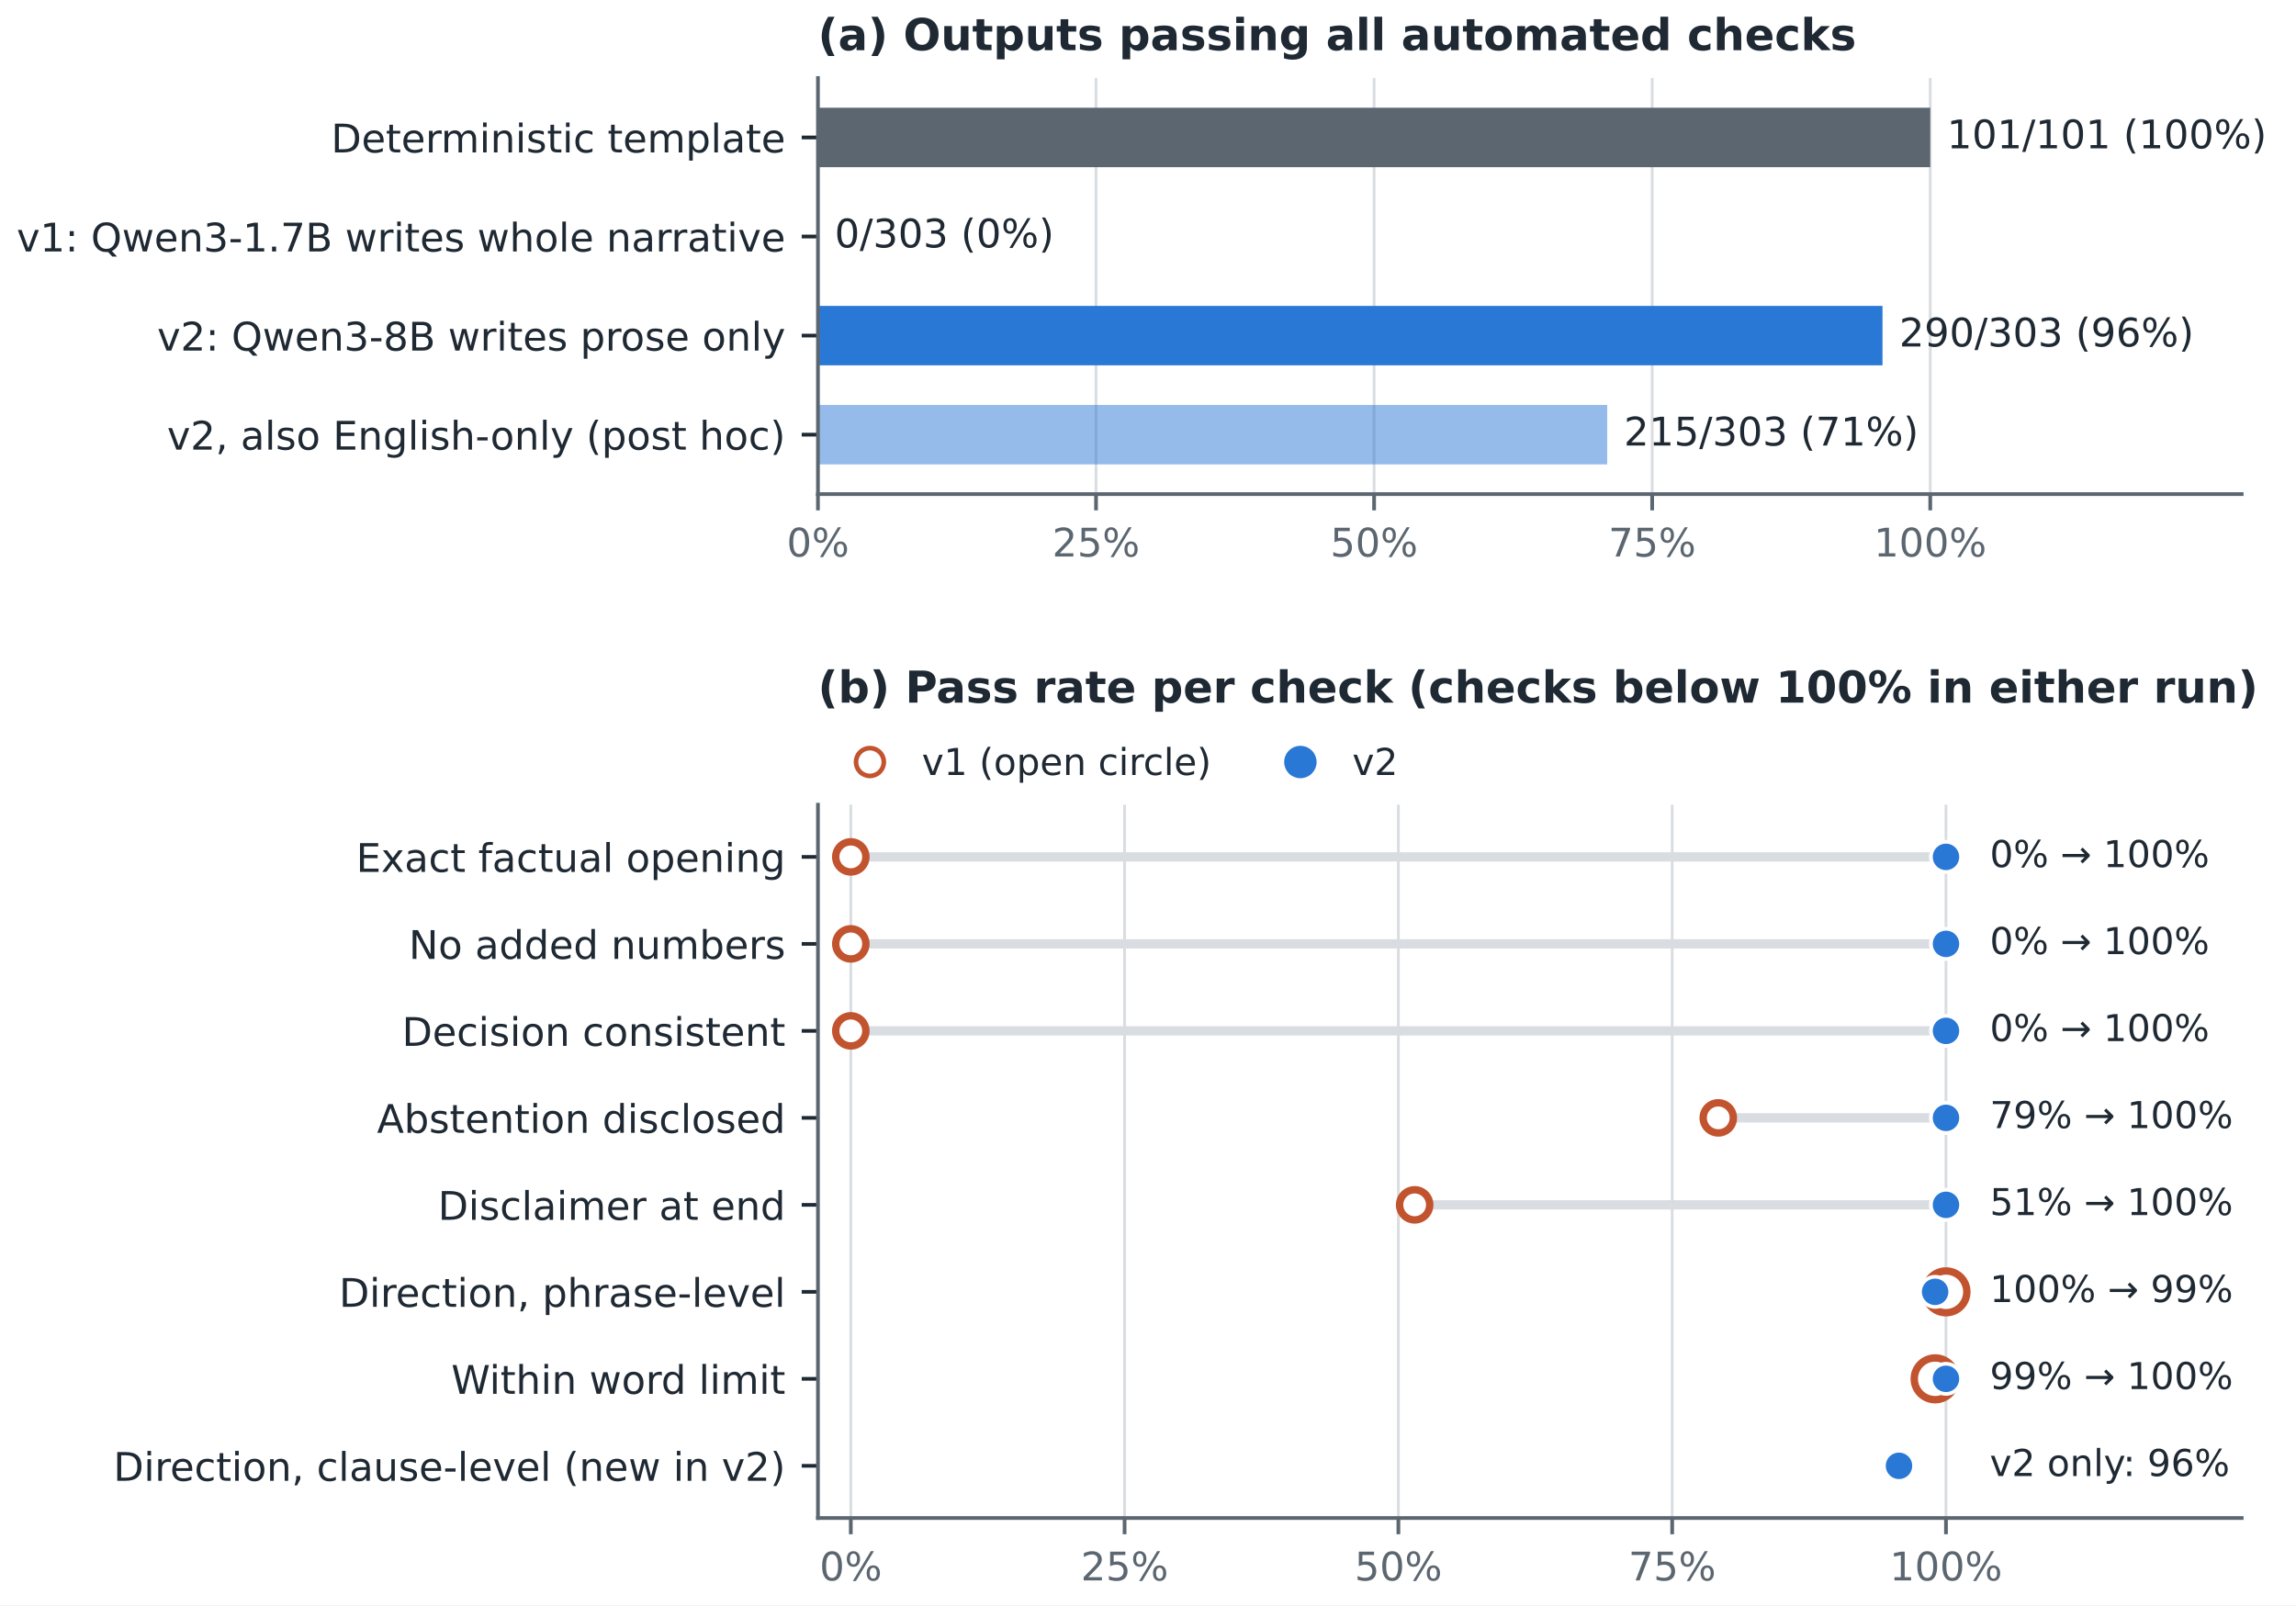
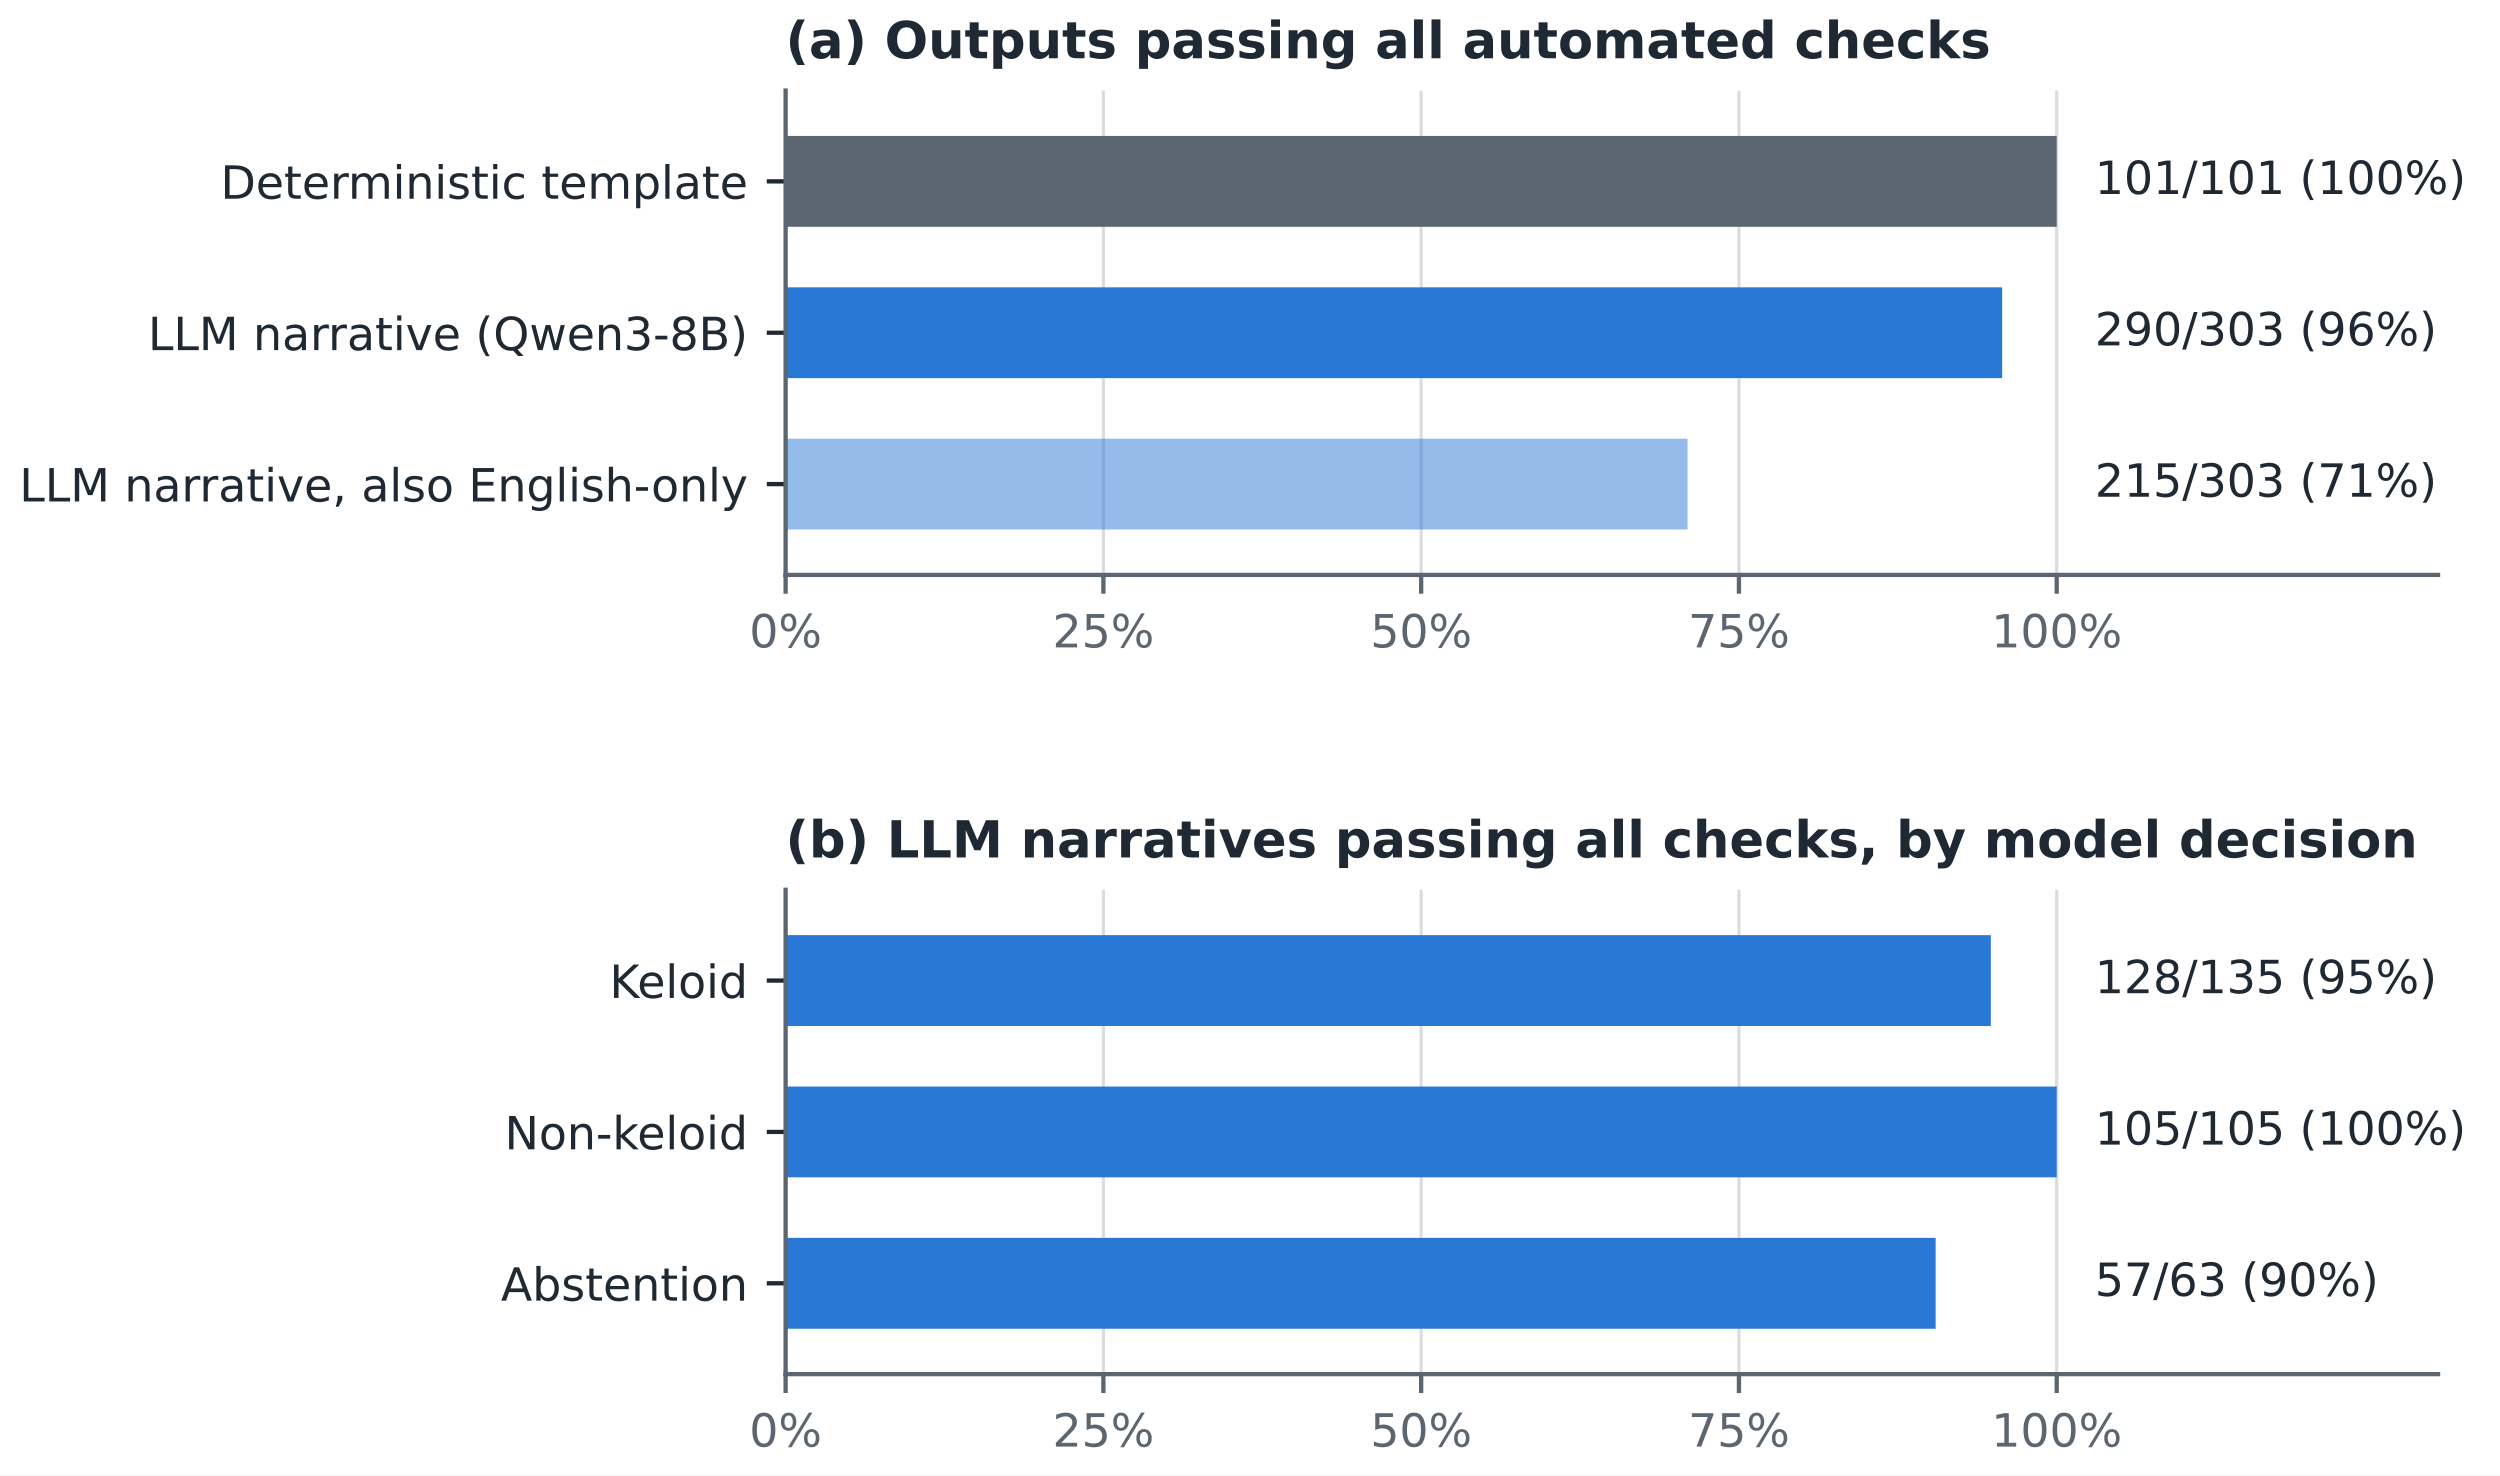
- <svg xmlns="http://www.w3.org/2000/svg" xmlns:xlink="http://www.w3.org/1999/xlink" width="494.93pt" height="346.109pt" viewBox="0 0 494.93 346.109" version="1.1">
+ <svg xmlns="http://www.w3.org/2000/svg" xmlns:xlink="http://www.w3.org/1999/xlink" width="464.316pt" height="274.037pt" viewBox="0 0 464.316 274.037" version="1.1">
  <defs>
    <style type="text/css">*{stroke-linejoin: round; stroke-linecap: butt}</style>
  </defs>
  <g id="figure_1">
    <g id="patch_1">
-       <path d="M 0 346.109  L 494.93 346.109  L 494.93 0  L 0 0  z " style="fill: #ffffff" />
+       <path d="M 0 274.037  L 464.316 274.037  L 464.316 0  L 0 0  z " style="fill: #ffffff" />
    </g>
    <g id="axes_1">
      <g id="patch_2">
-         <path d="M 176.319 106.529  L 483.219 106.529  L 483.219 16.819  L 176.319 16.819  z " style="fill: #ffffff" />
+         <path d="M 145.908 106.778  L 452.808 106.778  L 452.808 16.819  L 145.908 16.819  z " style="fill: #ffffff" />
      </g>
      <g id="matplotlib.axis_1">
        <g id="xtick_1">
          <g id="line2d_1">
-             <path d="M 176.319 106.529  L 176.319 16.819  " clip-path="url(#pd72254729d)" style="fill: none; stroke: #d9dde1; stroke-width: 0.6; stroke-linecap: square" />
+             <path d="M 145.908 106.778  L 145.908 16.819  " clip-path="url(#p1b98bfda30)" style="fill: none; stroke: #d9dde1; stroke-width: 0.6; stroke-linecap: square" />
          </g>
          <g id="line2d_2">
            <defs>
-               <path id="m7e435814d8" d="M 0 0  L 0 3.5  " style="stroke: #5b6670; stroke-width: 0.8" />
+               <path id="m7e21f0d444" d="M 0 0  L 0 3.5  " style="stroke: #5b6670; stroke-width: 0.8" />
            </defs>
            <g>
-               <use xlink:href="#m7e435814d8" x="176.319" y="106.529" style="fill: #5b6670; stroke: #5b6670; stroke-width: 0.8" />
+               <use xlink:href="#m7e21f0d444" x="145.908" y="106.778" style="fill: #5b6670; stroke: #5b6670; stroke-width: 0.8" />
            </g>
          </g>
          <g id="text_1">
-             <text style="font-size: 8.5px; font-family: 'DejaVu Sans'; text-anchor: middle; fill: #5b6670" x="176.319" y="119.988" transform="rotate(-0 176.3195 119.9881)">0%</text>
+             <text style="font-size: 8.5px; font-family: 'DejaVu Sans'; text-anchor: middle; fill: #5b6670" x="145.908" y="120.236" transform="rotate(-0 145.908 120.2364)">0%</text>
          </g>
        </g>
        <g id="xtick_2">
          <g id="line2d_3">
-             <path d="M 236.261 106.529  L 236.261 16.819  " clip-path="url(#pd72254729d)" style="fill: none; stroke: #d9dde1; stroke-width: 0.6; stroke-linecap: square" />
+             <path d="M 204.927 106.778  L 204.927 16.819  " clip-path="url(#p1b98bfda30)" style="fill: none; stroke: #d9dde1; stroke-width: 0.6; stroke-linecap: square" />
          </g>
          <g id="line2d_4">
            <g>
-               <use xlink:href="#m7e435814d8" x="236.261" y="106.529" style="fill: #5b6670; stroke: #5b6670; stroke-width: 0.8" />
+               <use xlink:href="#m7e21f0d444" x="204.927" y="106.778" style="fill: #5b6670; stroke: #5b6670; stroke-width: 0.8" />
            </g>
          </g>
          <g id="text_2">
-             <text style="font-size: 8.5px; font-family: 'DejaVu Sans'; text-anchor: middle; fill: #5b6670" x="236.261" y="119.988" transform="rotate(-0 236.2609 119.9881)">25%</text>
+             <text style="font-size: 8.5px; font-family: 'DejaVu Sans'; text-anchor: middle; fill: #5b6670" x="204.927" y="120.236" transform="rotate(-0 204.9273 120.2364)">25%</text>
          </g>
        </g>
        <g id="xtick_3">
          <g id="line2d_5">
-             <path d="M 296.202 106.529  L 296.202 16.819  " clip-path="url(#pd72254729d)" style="fill: none; stroke: #d9dde1; stroke-width: 0.6; stroke-linecap: square" />
+             <path d="M 263.947 106.778  L 263.947 16.819  " clip-path="url(#p1b98bfda30)" style="fill: none; stroke: #d9dde1; stroke-width: 0.6; stroke-linecap: square" />
          </g>
          <g id="line2d_6">
            <g>
-               <use xlink:href="#m7e435814d8" x="296.202" y="106.529" style="fill: #5b6670; stroke: #5b6670; stroke-width: 0.8" />
+               <use xlink:href="#m7e21f0d444" x="263.947" y="106.778" style="fill: #5b6670; stroke: #5b6670; stroke-width: 0.8" />
            </g>
          </g>
          <g id="text_3">
-             <text style="font-size: 8.5px; font-family: 'DejaVu Sans'; text-anchor: middle; fill: #5b6670" x="296.202" y="119.988" transform="rotate(-0 296.2023 119.9881)">50%</text>
+             <text style="font-size: 8.5px; font-family: 'DejaVu Sans'; text-anchor: middle; fill: #5b6670" x="263.947" y="120.236" transform="rotate(-0 263.9465 120.2364)">50%</text>
          </g>
        </g>
        <g id="xtick_4">
          <g id="line2d_7">
-             <path d="M 356.144 106.529  L 356.144 16.819  " clip-path="url(#pd72254729d)" style="fill: none; stroke: #d9dde1; stroke-width: 0.6; stroke-linecap: square" />
+             <path d="M 322.966 106.778  L 322.966 16.819  " clip-path="url(#p1b98bfda30)" style="fill: none; stroke: #d9dde1; stroke-width: 0.6; stroke-linecap: square" />
          </g>
          <g id="line2d_8">
            <g>
-               <use xlink:href="#m7e435814d8" x="356.144" y="106.529" style="fill: #5b6670; stroke: #5b6670; stroke-width: 0.8" />
+               <use xlink:href="#m7e21f0d444" x="322.966" y="106.778" style="fill: #5b6670; stroke: #5b6670; stroke-width: 0.8" />
            </g>
          </g>
          <g id="text_4">
-             <text style="font-size: 8.5px; font-family: 'DejaVu Sans'; text-anchor: middle; fill: #5b6670" x="356.144" y="119.988" transform="rotate(-0 356.1437 119.9881)">75%</text>
+             <text style="font-size: 8.5px; font-family: 'DejaVu Sans'; text-anchor: middle; fill: #5b6670" x="322.966" y="120.236" transform="rotate(-0 322.9657 120.2364)">75%</text>
          </g>
        </g>
        <g id="xtick_5">
          <g id="line2d_9">
-             <path d="M 416.085 106.529  L 416.085 16.819  " clip-path="url(#pd72254729d)" style="fill: none; stroke: #d9dde1; stroke-width: 0.6; stroke-linecap: square" />
+             <path d="M 381.985 106.778  L 381.985 16.819  " clip-path="url(#p1b98bfda30)" style="fill: none; stroke: #d9dde1; stroke-width: 0.6; stroke-linecap: square" />
          </g>
          <g id="line2d_10">
            <g>
-               <use xlink:href="#m7e435814d8" x="416.085" y="106.529" style="fill: #5b6670; stroke: #5b6670; stroke-width: 0.8" />
+               <use xlink:href="#m7e21f0d444" x="381.985" y="106.778" style="fill: #5b6670; stroke: #5b6670; stroke-width: 0.8" />
            </g>
          </g>
          <g id="text_5">
-             <text style="font-size: 8.5px; font-family: 'DejaVu Sans'; text-anchor: middle; fill: #5b6670" x="416.085" y="119.988" transform="rotate(-0 416.0851 119.9881)">100%</text>
+             <text style="font-size: 8.5px; font-family: 'DejaVu Sans'; text-anchor: middle; fill: #5b6670" x="381.985" y="120.236" transform="rotate(-0 381.985 120.2364)">100%</text>
          </g>
        </g>
      </g>
      <g id="matplotlib.axis_2">
        <g id="ytick_1">
          <g id="line2d_11">
            <defs>
-               <path id="m9cacfbb158" d="M 0 0  L -3.5 0  " style="stroke: #1f2933; stroke-width: 0.8" />
+               <path id="ma1f83b0763" d="M 0 0  L -3.5 0  " style="stroke: #1f2933; stroke-width: 0.8" />
            </defs>
            <g>
-               <use xlink:href="#m9cacfbb158" x="176.319" y="29.634" style="fill: #1f2933; stroke: #1f2933; stroke-width: 0.8" />
+               <use xlink:href="#ma1f83b0763" x="145.908" y="33.686" style="fill: #1f2933; stroke: #1f2933; stroke-width: 0.8" />
            </g>
          </g>
          <g id="text_6">
-             <text style="font-size: 8.5px; font-family: 'DejaVu Sans'; text-anchor: end; fill: #1f2933" x="169.319" y="32.864" transform="rotate(-0 169.3195 32.8637)">Deterministic template</text>
+             <text style="font-size: 8.5px; font-family: 'DejaVu Sans'; text-anchor: end; fill: #1f2933" x="138.908" y="36.915" transform="rotate(-0 138.908 36.91521)">Deterministic template</text>
          </g>
        </g>
        <g id="ytick_2">
          <g id="line2d_12">
            <g>
-               <use xlink:href="#m9cacfbb158" x="176.319" y="50.994" style="fill: #1f2933; stroke: #1f2933; stroke-width: 0.8" />
+               <use xlink:href="#ma1f83b0763" x="145.908" y="61.798" style="fill: #1f2933; stroke: #1f2933; stroke-width: 0.8" />
            </g>
          </g>
          <g id="text_7">
-             <text style="font-size: 8.5px; font-family: 'DejaVu Sans'; text-anchor: end; fill: #1f2933" x="169.319" y="54.223" transform="rotate(-0 169.3195 54.22346)">v1: Qwen3-1.7B writes whole narrative</text>
+             <text style="font-size: 8.5px; font-family: 'DejaVu Sans'; text-anchor: end; fill: #1f2933" x="138.908" y="65.027" transform="rotate(-0 138.908 65.02747)">LLM narrative (Qwen3-8B)</text>
          </g>
        </g>
        <g id="ytick_3">
          <g id="line2d_13">
            <g>
-               <use xlink:href="#m9cacfbb158" x="176.319" y="72.354" style="fill: #1f2933; stroke: #1f2933; stroke-width: 0.8" />
+               <use xlink:href="#ma1f83b0763" x="145.908" y="89.91" style="fill: #1f2933; stroke: #1f2933; stroke-width: 0.8" />
            </g>
          </g>
          <g id="text_8">
-             <text style="font-size: 8.5px; font-family: 'DejaVu Sans'; text-anchor: end; fill: #1f2933" x="169.319" y="75.583" transform="rotate(-0 169.3195 75.58321)">v2: Qwen3-8B writes prose only</text>
-           </g>
-         </g>
-         <g id="ytick_4">
-           <g id="line2d_14">
-             <g>
-               <use xlink:href="#m9cacfbb158" x="176.319" y="93.714" style="fill: #1f2933; stroke: #1f2933; stroke-width: 0.8" />
-             </g>
-           </g>
-           <g id="text_9">
-             <text style="font-size: 8.5px; font-family: 'DejaVu Sans'; text-anchor: end; fill: #1f2933" x="169.319" y="96.943" transform="rotate(-0 169.3195 96.94296)">v2, also English-only (post hoc)</text>
+             <text style="font-size: 8.5px; font-family: 'DejaVu Sans'; text-anchor: end; fill: #1f2933" x="138.908" y="93.14" transform="rotate(-0 138.908 93.13974)">LLM narrative, also English-only</text>
          </g>
        </g>
      </g>
      <g id="patch_3">
-         <path d="M 176.319 36.042  L 416.085 36.042  L 416.085 23.226  L 176.319 23.226  z " clip-path="url(#pd72254729d)" style="fill: #5b6670" />
+         <path d="M 145.908 42.12  L 381.985 42.12  L 381.985 25.252  L 145.908 25.252  z " clip-path="url(#p1b98bfda30)" style="fill: #5b6670" />
      </g>
      <g id="patch_4">
-         <path d="M 176.319 57.402  L 176.319 57.402  L 176.319 44.586  L 176.319 44.586  z " clip-path="url(#pd72254729d)" style="fill: #c2532f" />
+         <path d="M 145.908 70.232  L 371.856 70.232  L 371.856 53.364  L 145.908 53.364  z " clip-path="url(#p1b98bfda30)" style="fill: #2a78d6" />
      </g>
      <g id="patch_5">
-         <path d="M 176.319 78.762  L 405.798 78.762  L 405.798 65.946  L 176.319 65.946  z " clip-path="url(#pd72254729d)" style="fill: #2a78d6" />
+         <path d="M 145.908 98.344  L 313.421 98.344  L 313.421 81.477  L 145.908 81.477  z " clip-path="url(#p1b98bfda30)" style="fill: #2a78d6; opacity: 0.5" />
      </g>
      <g id="patch_6">
-         <path d="M 176.319 100.122  L 346.45 100.122  L 346.45 87.306  L 176.319 87.306  z " clip-path="url(#pd72254729d)" style="fill: #2a78d6; opacity: 0.5" />
+         <path d="M 145.908 106.778  L 145.908 16.819  " style="fill: none; stroke: #5b6670; stroke-width: 0.8; stroke-linejoin: miter; stroke-linecap: square" />
      </g>
      <g id="patch_7">
-         <path d="M 176.319 106.529  L 176.319 16.819  " style="fill: none; stroke: #5b6670; stroke-width: 0.8; stroke-linejoin: miter; stroke-linecap: square" />
-       </g>
-       <g id="patch_8">
-         <path d="M 176.319 106.529  L 483.219 106.529  " style="fill: none; stroke: #5b6670; stroke-width: 0.8; stroke-linejoin: miter; stroke-linecap: square" />
+         <path d="M 145.908 106.778  L 452.808 106.778  " style="fill: none; stroke: #5b6670; stroke-width: 0.8; stroke-linejoin: miter; stroke-linecap: square" />
+       </g>
+       <g id="text_9">
+         <text style="font-size: 8.5px; font-family: 'DejaVu Sans'; text-anchor: start; fill: #1f2933" x="389.067" y="36.031" transform="rotate(-0 389.0673 36.03134)">101/101  (100%)</text>
      </g>
      <g id="text_10">
-         <text style="font-size: 8.5px; font-family: 'DejaVu Sans'; text-anchor: start; fill: #1f2933" x="419.682" y="31.98" transform="rotate(-0 419.6816 31.97984)">101/101  (100%)</text>
+         <text style="font-size: 8.5px; font-family: 'DejaVu Sans'; text-anchor: start; fill: #1f2933" x="389.067" y="64.144" transform="rotate(-0 389.0673 64.14361)">290/303  (96%)</text>
      </g>
      <g id="text_11">
-         <text style="font-size: 8.5px; font-family: 'DejaVu Sans'; text-anchor: start; fill: #1f2933" x="179.916" y="53.34" transform="rotate(-0 179.9159 53.33959)">0/303  (0%)</text>
+         <text style="font-size: 8.5px; font-family: 'DejaVu Sans'; text-anchor: start; fill: #1f2933" x="389.067" y="92.256" transform="rotate(-0 389.0673 92.25587)">215/303  (71%)</text>
      </g>
      <g id="text_12">
-         <text style="font-size: 8.5px; font-family: 'DejaVu Sans'; text-anchor: start; fill: #1f2933" x="409.395" y="74.699" transform="rotate(-0 409.3946 74.69934)">290/303  (96%)</text>
-       </g>
-       <g id="text_13">
-         <text style="font-size: 8.5px; font-family: 'DejaVu Sans'; text-anchor: start; fill: #1f2933" x="350.047" y="96.059" transform="rotate(-0 350.0467 96.05909)">215/303  (71%)</text>
-       </g>
-       <g id="text_14">
-         <text style="font-weight: 700; font-size: 9.5px; font-family: 'DejaVu Sans'; text-anchor: start; fill: #1f2933" x="176.319" y="10.819" transform="rotate(-0 176.3195 10.81852)">(a) Outputs passing all automated checks</text>
+         <text style="font-weight: 700; font-size: 9.5px; font-family: 'DejaVu Sans'; text-anchor: start; fill: #1f2933" x="145.908" y="10.819" transform="rotate(-0 145.908 10.81852)">(a) Outputs passing all automated checks</text>
      </g>
    </g>
    <g id="axes_2">
-       <g id="patch_9">
-         <path d="M 176.319 327.283  L 483.219 327.283  L 483.219 173.492  L 176.319 173.492  z " style="fill: #ffffff" />
+       <g id="patch_8">
+         <path d="M 145.908 255.211  L 452.808 255.211  L 452.808 165.251  L 145.908 165.251  z " style="fill: #ffffff" />
      </g>
      <g id="matplotlib.axis_3">
        <g id="xtick_6">
+           <g id="line2d_14">
+             <path d="M 145.908 255.211  L 145.908 165.251  " clip-path="url(#pf267c77c8e)" style="fill: none; stroke: #d9dde1; stroke-width: 0.6; stroke-linecap: square" />
+           </g>
          <g id="line2d_15">
-             <path d="M 183.402 327.283  L 183.402 173.492  " clip-path="url(#pe1ebc6af44)" style="fill: none; stroke: #d9dde1; stroke-width: 0.6; stroke-linecap: square" />
-           </g>
+             <g>
+               <use xlink:href="#m7e21f0d444" x="145.908" y="255.211" style="fill: #5b6670; stroke: #5b6670; stroke-width: 0.8" />
+             </g>
+           </g>
+           <g id="text_13">
+             <text style="font-size: 8.5px; font-family: 'DejaVu Sans'; text-anchor: middle; fill: #5b6670" x="145.908" y="268.669" transform="rotate(-0 145.908 268.6692)">0%</text>
+           </g>
+         </g>
+         <g id="xtick_7">
          <g id="line2d_16">
-             <g>
-               <use xlink:href="#m7e435814d8" x="183.402" y="327.283" style="fill: #5b6670; stroke: #5b6670; stroke-width: 0.8" />
+             <path d="M 204.927 255.211  L 204.927 165.251  " clip-path="url(#pf267c77c8e)" style="fill: none; stroke: #d9dde1; stroke-width: 0.6; stroke-linecap: square" />
+           </g>
+           <g id="line2d_17">
+             <g>
+               <use xlink:href="#m7e21f0d444" x="204.927" y="255.211" style="fill: #5b6670; stroke: #5b6670; stroke-width: 0.8" />
+             </g>
+           </g>
+           <g id="text_14">
+             <text style="font-size: 8.5px; font-family: 'DejaVu Sans'; text-anchor: middle; fill: #5b6670" x="204.927" y="268.669" transform="rotate(-0 204.9273 268.6692)">25%</text>
+           </g>
+         </g>
+         <g id="xtick_8">
+           <g id="line2d_18">
+             <path d="M 263.947 255.211  L 263.947 165.251  " clip-path="url(#pf267c77c8e)" style="fill: none; stroke: #d9dde1; stroke-width: 0.6; stroke-linecap: square" />
+           </g>
+           <g id="line2d_19">
+             <g>
+               <use xlink:href="#m7e21f0d444" x="263.947" y="255.211" style="fill: #5b6670; stroke: #5b6670; stroke-width: 0.8" />
            </g>
          </g>
          <g id="text_15">
-             <text style="font-size: 8.5px; font-family: 'DejaVu Sans'; text-anchor: middle; fill: #5b6670" x="183.402" y="340.741" transform="rotate(-0 183.4018 340.7412)">0%</text>
-           </g>
-         </g>
-         <g id="xtick_7">
-           <g id="line2d_17">
-             <path d="M 242.421 327.283  L 242.421 173.492  " clip-path="url(#pe1ebc6af44)" style="fill: none; stroke: #d9dde1; stroke-width: 0.6; stroke-linecap: square" />
-           </g>
-           <g id="line2d_18">
-             <g>
-               <use xlink:href="#m7e435814d8" x="242.421" y="327.283" style="fill: #5b6670; stroke: #5b6670; stroke-width: 0.8" />
+             <text style="font-size: 8.5px; font-family: 'DejaVu Sans'; text-anchor: middle; fill: #5b6670" x="263.947" y="268.669" transform="rotate(-0 263.9465 268.6692)">50%</text>
+           </g>
+         </g>
+         <g id="xtick_9">
+           <g id="line2d_20">
+             <path d="M 322.966 255.211  L 322.966 165.251  " clip-path="url(#pf267c77c8e)" style="fill: none; stroke: #d9dde1; stroke-width: 0.6; stroke-linecap: square" />
+           </g>
+           <g id="line2d_21">
+             <g>
+               <use xlink:href="#m7e21f0d444" x="322.966" y="255.211" style="fill: #5b6670; stroke: #5b6670; stroke-width: 0.8" />
            </g>
          </g>
          <g id="text_16">
-             <text style="font-size: 8.5px; font-family: 'DejaVu Sans'; text-anchor: middle; fill: #5b6670" x="242.421" y="340.741" transform="rotate(-0 242.421 340.7412)">25%</text>
-           </g>
-         </g>
-         <g id="xtick_8">
-           <g id="line2d_19">
-             <path d="M 301.44 327.283  L 301.44 173.492  " clip-path="url(#pe1ebc6af44)" style="fill: none; stroke: #d9dde1; stroke-width: 0.6; stroke-linecap: square" />
-           </g>
-           <g id="line2d_20">
-             <g>
-               <use xlink:href="#m7e435814d8" x="301.44" y="327.283" style="fill: #5b6670; stroke: #5b6670; stroke-width: 0.8" />
+             <text style="font-size: 8.5px; font-family: 'DejaVu Sans'; text-anchor: middle; fill: #5b6670" x="322.966" y="268.669" transform="rotate(-0 322.9657 268.6692)">75%</text>
+           </g>
+         </g>
+         <g id="xtick_10">
+           <g id="line2d_22">
+             <path d="M 381.985 255.211  L 381.985 165.251  " clip-path="url(#pf267c77c8e)" style="fill: none; stroke: #d9dde1; stroke-width: 0.6; stroke-linecap: square" />
+           </g>
+           <g id="line2d_23">
+             <g>
+               <use xlink:href="#m7e21f0d444" x="381.985" y="255.211" style="fill: #5b6670; stroke: #5b6670; stroke-width: 0.8" />
            </g>
          </g>
          <g id="text_17">
-             <text style="font-size: 8.5px; font-family: 'DejaVu Sans'; text-anchor: middle; fill: #5b6670" x="301.44" y="340.741" transform="rotate(-0 301.4402 340.7412)">50%</text>
-           </g>
-         </g>
-         <g id="xtick_9">
-           <g id="line2d_21">
-             <path d="M 360.459 327.283  L 360.459 173.492  " clip-path="url(#pe1ebc6af44)" style="fill: none; stroke: #d9dde1; stroke-width: 0.6; stroke-linecap: square" />
-           </g>
-           <g id="line2d_22">
-             <g>
-               <use xlink:href="#m7e435814d8" x="360.459" y="327.283" style="fill: #5b6670; stroke: #5b6670; stroke-width: 0.8" />
+             <text style="font-size: 8.5px; font-family: 'DejaVu Sans'; text-anchor: middle; fill: #5b6670" x="381.985" y="268.669" transform="rotate(-0 381.985 268.6692)">100%</text>
+           </g>
+         </g>
+       </g>
+       <g id="matplotlib.axis_4">
+         <g id="ytick_4">
+           <g id="line2d_24">
+             <g>
+               <use xlink:href="#ma1f83b0763" x="145.908" y="182.119" style="fill: #1f2933; stroke: #1f2933; stroke-width: 0.8" />
            </g>
          </g>
          <g id="text_18">
-             <text style="font-size: 8.5px; font-family: 'DejaVu Sans'; text-anchor: middle; fill: #5b6670" x="360.459" y="340.741" transform="rotate(-0 360.4595 340.7412)">75%</text>
-           </g>
-         </g>
-         <g id="xtick_10">
-           <g id="line2d_23">
-             <path d="M 419.479 327.283  L 419.479 173.492  " clip-path="url(#pe1ebc6af44)" style="fill: none; stroke: #d9dde1; stroke-width: 0.6; stroke-linecap: square" />
-           </g>
-           <g id="line2d_24">
-             <g>
-               <use xlink:href="#m7e435814d8" x="419.479" y="327.283" style="fill: #5b6670; stroke: #5b6670; stroke-width: 0.8" />
-             </g>
-           </g>
-           <g id="text_19">
-             <text style="font-size: 8.5px; font-family: 'DejaVu Sans'; text-anchor: middle; fill: #5b6670" x="419.479" y="340.741" transform="rotate(-0 419.4787 340.7412)">100%</text>
-           </g>
-         </g>
-       </g>
-       <g id="matplotlib.axis_4">
+             <text style="font-size: 8.5px; font-family: 'DejaVu Sans'; text-anchor: end; fill: #1f2933" x="138.908" y="185.348" transform="rotate(-0 138.908 185.348)">Keloid</text>
+           </g>
+         </g>
        <g id="ytick_5">
          <g id="line2d_25">
            <g>
-               <use xlink:href="#m9cacfbb158" x="176.319" y="184.745" style="fill: #1f2933; stroke: #1f2933; stroke-width: 0.8" />
-             </g>
-           </g>
-           <g id="text_20">
-             <text style="font-size: 8.5px; font-family: 'DejaVu Sans'; text-anchor: end; fill: #1f2933" x="169.319" y="187.975" transform="rotate(-0 169.3195 187.9746)">Exact factual opening</text>
+               <use xlink:href="#ma1f83b0763" x="145.908" y="210.231" style="fill: #1f2933; stroke: #1f2933; stroke-width: 0.8" />
+             </g>
+           </g>
+           <g id="text_19">
+             <text style="font-size: 8.5px; font-family: 'DejaVu Sans'; text-anchor: end; fill: #1f2933" x="138.908" y="213.46" transform="rotate(-0 138.908 213.4602)">Non-keloid</text>
          </g>
        </g>
        <g id="ytick_6">
          <g id="line2d_26">
            <g>
-               <use xlink:href="#m9cacfbb158" x="176.319" y="203.5" style="fill: #1f2933; stroke: #1f2933; stroke-width: 0.8" />
-             </g>
-           </g>
-           <g id="text_21">
-             <text style="font-size: 8.5px; font-family: 'DejaVu Sans'; text-anchor: end; fill: #1f2933" x="169.319" y="206.729" transform="rotate(-0 169.3195 206.7295)">No added numbers</text>
-           </g>
-         </g>
-         <g id="ytick_7">
-           <g id="line2d_27">
-             <g>
-               <use xlink:href="#m9cacfbb158" x="176.319" y="222.255" style="fill: #1f2933; stroke: #1f2933; stroke-width: 0.8" />
-             </g>
-           </g>
-           <g id="text_22">
-             <text style="font-size: 8.5px; font-family: 'DejaVu Sans'; text-anchor: end; fill: #1f2933" x="169.319" y="225.484" transform="rotate(-0 169.3195 225.4844)">Decision consistent</text>
-           </g>
-         </g>
-         <g id="ytick_8">
-           <g id="line2d_28">
-             <g>
-               <use xlink:href="#m9cacfbb158" x="176.319" y="241.01" style="fill: #1f2933; stroke: #1f2933; stroke-width: 0.8" />
-             </g>
-           </g>
-           <g id="text_23">
-             <text style="font-size: 8.5px; font-family: 'DejaVu Sans'; text-anchor: end; fill: #1f2933" x="169.319" y="244.239" transform="rotate(-0 169.3195 244.2393)">Abstention disclosed</text>
-           </g>
-         </g>
-         <g id="ytick_9">
-           <g id="line2d_29">
-             <g>
-               <use xlink:href="#m9cacfbb158" x="176.319" y="259.765" style="fill: #1f2933; stroke: #1f2933; stroke-width: 0.8" />
-             </g>
-           </g>
-           <g id="text_24">
-             <text style="font-size: 8.5px; font-family: 'DejaVu Sans'; text-anchor: end; fill: #1f2933" x="169.319" y="262.994" transform="rotate(-0 169.3195 262.9942)">Disclaimer at end</text>
-           </g>
-         </g>
-         <g id="ytick_10">
-           <g id="line2d_30">
-             <g>
-               <use xlink:href="#m9cacfbb158" x="176.319" y="278.52" style="fill: #1f2933; stroke: #1f2933; stroke-width: 0.8" />
-             </g>
-           </g>
-           <g id="text_25">
-             <text style="font-size: 8.5px; font-family: 'DejaVu Sans'; text-anchor: end; fill: #1f2933" x="169.319" y="281.749" transform="rotate(-0 169.3195 281.7491)">Direction, phrase-level</text>
-           </g>
-         </g>
-         <g id="ytick_11">
-           <g id="line2d_31">
-             <g>
-               <use xlink:href="#m9cacfbb158" x="176.319" y="297.275" style="fill: #1f2933; stroke: #1f2933; stroke-width: 0.8" />
-             </g>
-           </g>
-           <g id="text_26">
-             <text style="font-size: 8.5px; font-family: 'DejaVu Sans'; text-anchor: end; fill: #1f2933" x="169.319" y="300.504" transform="rotate(-0 169.3195 300.504)">Within word limit</text>
-           </g>
-         </g>
-         <g id="ytick_12">
-           <g id="line2d_32">
-             <g>
-               <use xlink:href="#m9cacfbb158" x="176.319" y="316.03" style="fill: #1f2933; stroke: #1f2933; stroke-width: 0.8" />
-             </g>
-           </g>
-           <g id="text_27">
-             <text style="font-size: 8.5px; font-family: 'DejaVu Sans'; text-anchor: end; fill: #1f2933" x="169.319" y="319.259" transform="rotate(-0 169.3195 319.2589)">Direction, clause-level (new in v2)</text>
-           </g>
-         </g>
-       </g>
-       <g id="line2d_33">
-         <path d="M 183.402 184.745  L 419.479 184.745  " clip-path="url(#pe1ebc6af44)" style="fill: none; stroke: #d9dde1; stroke-width: 2; stroke-linecap: square" />
-       </g>
-       <g id="line2d_34">
-         <path d="M 183.402 203.5  L 419.479 203.5  " clip-path="url(#pe1ebc6af44)" style="fill: none; stroke: #d9dde1; stroke-width: 2; stroke-linecap: square" />
-       </g>
-       <g id="line2d_35">
-         <path d="M 183.402 222.255  L 419.479 222.255  " clip-path="url(#pe1ebc6af44)" style="fill: none; stroke: #d9dde1; stroke-width: 2; stroke-linecap: square" />
-       </g>
-       <g id="line2d_36">
-         <path d="M 370.393 241.01  L 419.479 241.01  " clip-path="url(#pe1ebc6af44)" style="fill: none; stroke: #d9dde1; stroke-width: 2; stroke-linecap: square" />
-       </g>
-       <g id="line2d_37">
-         <path d="M 304.946 259.765  L 419.479 259.765  " clip-path="url(#pe1ebc6af44)" style="fill: none; stroke: #d9dde1; stroke-width: 2; stroke-linecap: square" />
-       </g>
-       <g id="line2d_38">
-         <path d="M 419.479 278.52  L 417.141 278.52  " clip-path="url(#pe1ebc6af44)" style="fill: none; stroke: #d9dde1; stroke-width: 2; stroke-linecap: square" />
-       </g>
-       <g id="line2d_39">
-         <path d="M 417.141 297.275  L 419.479 297.275  " clip-path="url(#pe1ebc6af44)" style="fill: none; stroke: #d9dde1; stroke-width: 2; stroke-linecap: square" />
-       </g>
-       <g id="line2d_40">
-         <defs>
-           <path id="m654840188c" d="M 0 3.25  C 0.862 3.25 1.689 2.908 2.298 2.298  C 2.908 1.689 3.25 0.862 3.25 0  C 3.25 -0.862 2.908 -1.689 2.298 -2.298  C 1.689 -2.908 0.862 -3.25 0 -3.25  C -0.862 -3.25 -1.689 -2.908 -2.298 -2.298  C -2.908 -1.689 -3.25 -0.862 -3.25 0  C -3.25 0.862 -2.908 1.689 -2.298 2.298  C -1.689 2.908 -0.862 3.25 0 3.25  z " style="stroke: #c2532f; stroke-width: 1.6" />
-         </defs>
-         <g clip-path="url(#pe1ebc6af44)">
-           <use xlink:href="#m654840188c" x="183.402" y="184.745" style="fill: #ffffff; stroke: #c2532f; stroke-width: 1.6" />
-         </g>
-       </g>
-       <g id="line2d_41">
-         <g clip-path="url(#pe1ebc6af44)">
-           <use xlink:href="#m654840188c" x="183.402" y="203.5" style="fill: #ffffff; stroke: #c2532f; stroke-width: 1.6" />
-         </g>
-       </g>
-       <g id="line2d_42">
-         <g clip-path="url(#pe1ebc6af44)">
-           <use xlink:href="#m654840188c" x="183.402" y="222.255" style="fill: #ffffff; stroke: #c2532f; stroke-width: 1.6" />
-         </g>
-       </g>
-       <g id="line2d_43">
-         <g clip-path="url(#pe1ebc6af44)">
-           <use xlink:href="#m654840188c" x="370.393" y="241.01" style="fill: #ffffff; stroke: #c2532f; stroke-width: 1.6" />
-         </g>
-       </g>
-       <g id="line2d_44">
-         <g clip-path="url(#pe1ebc6af44)">
-           <use xlink:href="#m654840188c" x="304.946" y="259.765" style="fill: #ffffff; stroke: #c2532f; stroke-width: 1.6" />
-         </g>
-       </g>
-       <g id="line2d_45">
-         <defs>
-           <path id="m877558c7ea" d="M 0 4.5  C 1.193 4.5 2.338 4.026 3.182 3.182  C 4.026 2.338 4.5 1.193 4.5 0  C 4.5 -1.193 4.026 -2.338 3.182 -3.182  C 2.338 -4.026 1.193 -4.5 0 -4.5  C -1.193 -4.5 -2.338 -4.026 -3.182 -3.182  C -4.026 -2.338 -4.5 -1.193 -4.5 0  C -4.5 1.193 -4.026 2.338 -3.182 3.182  C -2.338 4.026 -1.193 4.5 0 4.5  z " style="stroke: #c2532f; stroke-width: 1.6" />
-         </defs>
-         <g clip-path="url(#pe1ebc6af44)">
-           <use xlink:href="#m877558c7ea" x="419.479" y="278.52" style="fill: #ffffff; stroke: #c2532f; stroke-width: 1.6" />
-         </g>
-       </g>
-       <g id="line2d_46">
-         <g clip-path="url(#pe1ebc6af44)">
-           <use xlink:href="#m877558c7ea" x="417.141" y="297.275" style="fill: #ffffff; stroke: #c2532f; stroke-width: 1.6" />
-         </g>
+               <use xlink:href="#ma1f83b0763" x="145.908" y="238.343" style="fill: #1f2933; stroke: #1f2933; stroke-width: 0.8" />
+             </g>
+           </g>
+           <g id="text_20">
+             <text style="font-size: 8.5px; font-family: 'DejaVu Sans'; text-anchor: end; fill: #1f2933" x="138.908" y="241.572" transform="rotate(-0 138.908 241.5725)">Abstention</text>
+           </g>
+         </g>
+       </g>
+       <g id="patch_9">
+         <path d="M 145.908 190.552  L 369.744 190.552  L 369.744 173.685  L 145.908 173.685  z " clip-path="url(#pf267c77c8e)" style="fill: #2a78d6" />
      </g>
      <g id="patch_10">
-         <path d="M 176.319 327.283  L 176.319 173.492  " style="fill: none; stroke: #5b6670; stroke-width: 0.8; stroke-linejoin: miter; stroke-linecap: square" />
+         <path d="M 145.908 218.665  L 381.985 218.665  L 381.985 201.797  L 145.908 201.797  z " clip-path="url(#pf267c77c8e)" style="fill: #2a78d6" />
      </g>
      <g id="patch_11">
-         <path d="M 176.319 327.283  L 483.219 327.283  " style="fill: none; stroke: #5b6670; stroke-width: 0.8; stroke-linejoin: miter; stroke-linecap: square" />
-       </g>
-       <g id="line2d_47">
-         <defs>
-           <path id="m34caf40598" d="M 0 3.25  C 0.862 3.25 1.689 2.908 2.298 2.298  C 2.908 1.689 3.25 0.862 3.25 0  C 3.25 -0.862 2.908 -1.689 2.298 -2.298  C 1.689 -2.908 0.862 -3.25 0 -3.25  C -0.862 -3.25 -1.689 -2.908 -2.298 -2.298  C -2.908 -1.689 -3.25 -0.862 -3.25 0  C -3.25 0.862 -2.908 1.689 -2.298 2.298  C -1.689 2.908 -0.862 3.25 0 3.25  z " style="stroke: #ffffff; stroke-width: 0.8" />
-         </defs>
-         <g clip-path="url(#pe1ebc6af44)">
-           <use xlink:href="#m34caf40598" x="419.479" y="184.745" style="fill: #2a78d6; stroke: #ffffff; stroke-width: 0.8" />
-         </g>
-       </g>
-       <g id="text_28">
-         <text style="font-size: 8px; font-family: 'DejaVu Sans'; text-anchor: start; fill: #1f2933" x="428.922" y="186.953" transform="rotate(-0 428.9218 186.9527)">0% → 100%</text>
-       </g>
-       <g id="line2d_48">
-         <g clip-path="url(#pe1ebc6af44)">
-           <use xlink:href="#m34caf40598" x="419.479" y="203.5" style="fill: #2a78d6; stroke: #ffffff; stroke-width: 0.8" />
-         </g>
-       </g>
-       <g id="text_29">
-         <text style="font-size: 8px; font-family: 'DejaVu Sans'; text-anchor: start; fill: #1f2933" x="428.922" y="205.708" transform="rotate(-0 428.9218 205.7076)">0% → 100%</text>
-       </g>
-       <g id="line2d_49">
-         <g clip-path="url(#pe1ebc6af44)">
-           <use xlink:href="#m34caf40598" x="419.479" y="222.255" style="fill: #2a78d6; stroke: #ffffff; stroke-width: 0.8" />
-         </g>
-       </g>
-       <g id="text_30">
-         <text style="font-size: 8px; font-family: 'DejaVu Sans'; text-anchor: start; fill: #1f2933" x="428.922" y="224.463" transform="rotate(-0 428.9218 224.4626)">0% → 100%</text>
-       </g>
-       <g id="line2d_50">
-         <g clip-path="url(#pe1ebc6af44)">
-           <use xlink:href="#m34caf40598" x="419.479" y="241.01" style="fill: #2a78d6; stroke: #ffffff; stroke-width: 0.8" />
-         </g>
-       </g>
-       <g id="text_31">
-         <text style="font-size: 8px; font-family: 'DejaVu Sans'; text-anchor: start; fill: #1f2933" x="428.922" y="243.217" transform="rotate(-0 428.9218 243.2175)">79% → 100%</text>
-       </g>
-       <g id="line2d_51">
-         <g clip-path="url(#pe1ebc6af44)">
-           <use xlink:href="#m34caf40598" x="419.479" y="259.765" style="fill: #2a78d6; stroke: #ffffff; stroke-width: 0.8" />
-         </g>
-       </g>
-       <g id="text_32">
-         <text style="font-size: 8px; font-family: 'DejaVu Sans'; text-anchor: start; fill: #1f2933" x="428.922" y="261.972" transform="rotate(-0 428.9218 261.9724)">51% → 100%</text>
-       </g>
-       <g id="line2d_52">
-         <g clip-path="url(#pe1ebc6af44)">
-           <use xlink:href="#m34caf40598" x="417.141" y="278.52" style="fill: #2a78d6; stroke: #ffffff; stroke-width: 0.8" />
-         </g>
-       </g>
-       <g id="text_33">
-         <text style="font-size: 8px; font-family: 'DejaVu Sans'; text-anchor: start; fill: #1f2933" x="428.922" y="280.727" transform="rotate(-0 428.9218 280.7273)">100% → 99%</text>
-       </g>
-       <g id="line2d_53">
-         <g clip-path="url(#pe1ebc6af44)">
-           <use xlink:href="#m34caf40598" x="419.479" y="297.275" style="fill: #2a78d6; stroke: #ffffff; stroke-width: 0.8" />
-         </g>
-       </g>
-       <g id="text_34">
-         <text style="font-size: 8px; font-family: 'DejaVu Sans'; text-anchor: start; fill: #1f2933" x="428.922" y="299.482" transform="rotate(-0 428.9218 299.4822)">99% → 100%</text>
-       </g>
-       <g id="line2d_54">
-         <g clip-path="url(#pe1ebc6af44)">
-           <use xlink:href="#m34caf40598" x="409.35" y="316.03" style="fill: #2a78d6; stroke: #ffffff; stroke-width: 0.8" />
-         </g>
-       </g>
-       <g id="text_35">
-         <text style="font-size: 8px; font-family: 'DejaVu Sans'; text-anchor: start; fill: #1f2933" x="428.922" y="318.237" transform="rotate(-0 428.9218 318.2371)">v2 only: 96%</text>
-       </g>
-       <g id="text_36">
-         <text style="font-weight: 700; font-size: 9.5px; font-family: 'DejaVu Sans'; text-anchor: start; fill: #1f2933" x="176.319" y="151.492" transform="rotate(-0 176.3195 151.4923)">(b) Pass rate per check (checks below 100% in either run)</text>
-       </g>
-       <g id="legend_1">
-         <g id="line2d_55">
-           <defs>
-             <path id="mc0c36eaa10" d="M 0 3  C 0.796 3 1.559 2.684 2.121 2.121  C 2.684 1.559 3 0.796 3 0  C 3 -0.796 2.684 -1.559 2.121 -2.121  C 1.559 -2.684 0.796 -3 0 -3  C -0.796 -3 -1.559 -2.684 -2.121 -2.121  C -2.684 -1.559 -3 -0.796 -3 0  C -3 0.796 -2.684 1.559 -2.121 2.121  C -1.559 2.684 -0.796 3 0 3  z " style="stroke: #c2532f" />
-           </defs>
-           <g>
-             <use xlink:href="#mc0c36eaa10" x="187.519" y="164.291" style="fill: #ffffff; stroke: #c2532f" />
-           </g>
-         </g>
-         <g id="text_37">
-           <text style="font-size: 8px; font-family: 'DejaVu Sans'; text-anchor: start; fill: #1f2933" x="198.719" y="167.091" transform="rotate(-0 198.7195 167.0906)">v1 (open circle)</text>
-         </g>
-         <g id="line2d_56">
-           <defs>
-             <path id="m4d4f10bae6" d="M 0 3  C 0.796 3 1.559 2.684 2.121 2.121  C 2.684 1.559 3 0.796 3 0  C 3 -0.796 2.684 -1.559 2.121 -2.121  C 1.559 -2.684 0.796 -3 0 -3  C -0.796 -3 -1.559 -2.684 -2.121 -2.121  C -2.684 -1.559 -3 -0.796 -3 0  C -3 0.796 -2.684 1.559 -2.121 2.121  C -1.559 2.684 -0.796 3 0 3  z " style="stroke: #2a78d6" />
-           </defs>
-           <g>
-             <use xlink:href="#m4d4f10bae6" x="280.312" y="164.291" style="fill: #2a78d6; stroke: #2a78d6" />
-           </g>
-         </g>
-         <g id="text_38">
-           <text style="font-size: 8px; font-family: 'DejaVu Sans'; text-anchor: start; fill: #1f2933" x="291.512" y="167.091" transform="rotate(-0 291.512 167.0906)">v2</text>
-         </g>
+         <path d="M 145.908 246.777  L 359.501 246.777  L 359.501 229.909  L 145.908 229.909  z " clip-path="url(#pf267c77c8e)" style="fill: #2a78d6" />
+       </g>
+       <g id="patch_12">
+         <path d="M 145.908 255.211  L 145.908 165.251  " style="fill: none; stroke: #5b6670; stroke-width: 0.8; stroke-linejoin: miter; stroke-linecap: square" />
+       </g>
+       <g id="patch_13">
+         <path d="M 145.908 255.211  L 452.808 255.211  " style="fill: none; stroke: #5b6670; stroke-width: 0.8; stroke-linejoin: miter; stroke-linecap: square" />
+       </g>
+       <g id="text_21">
+         <text style="font-size: 8.5px; font-family: 'DejaVu Sans'; text-anchor: start; fill: #1f2933" x="389.067" y="184.464" transform="rotate(-0 389.0673 184.4641)">128/135  (95%)</text>
+       </g>
+       <g id="text_22">
+         <text style="font-size: 8.5px; font-family: 'DejaVu Sans'; text-anchor: start; fill: #1f2933" x="389.067" y="212.576" transform="rotate(-0 389.0673 212.5764)">105/105  (100%)</text>
+       </g>
+       <g id="text_23">
+         <text style="font-size: 8.5px; font-family: 'DejaVu Sans'; text-anchor: start; fill: #1f2933" x="389.067" y="240.689" transform="rotate(-0 389.0673 240.6886)">57/63  (90%)</text>
+       </g>
+       <g id="text_24">
+         <text style="font-weight: 700; font-size: 9.5px; font-family: 'DejaVu Sans'; text-anchor: start; fill: #1f2933" x="145.908" y="159.251" transform="rotate(-0 145.908 159.2513)">(b) LLM narratives passing all checks, by model decision</text>
      </g>
    </g>
  </g>
  <defs>
-     <clipPath id="pd72254729d">
-       <rect x="176.319" y="16.819" width="306.9" height="89.711" />
+     <clipPath id="p1b98bfda30">
+       <rect x="145.908" y="16.819" width="306.9" height="89.959" />
    </clipPath>
-     <clipPath id="pe1ebc6af44">
-       <rect x="176.319" y="173.492" width="306.9" height="153.79" />
+     <clipPath id="pf267c77c8e">
+       <rect x="145.908" y="165.251" width="306.9" height="89.959" />
    </clipPath>
  </defs>
</svg>
